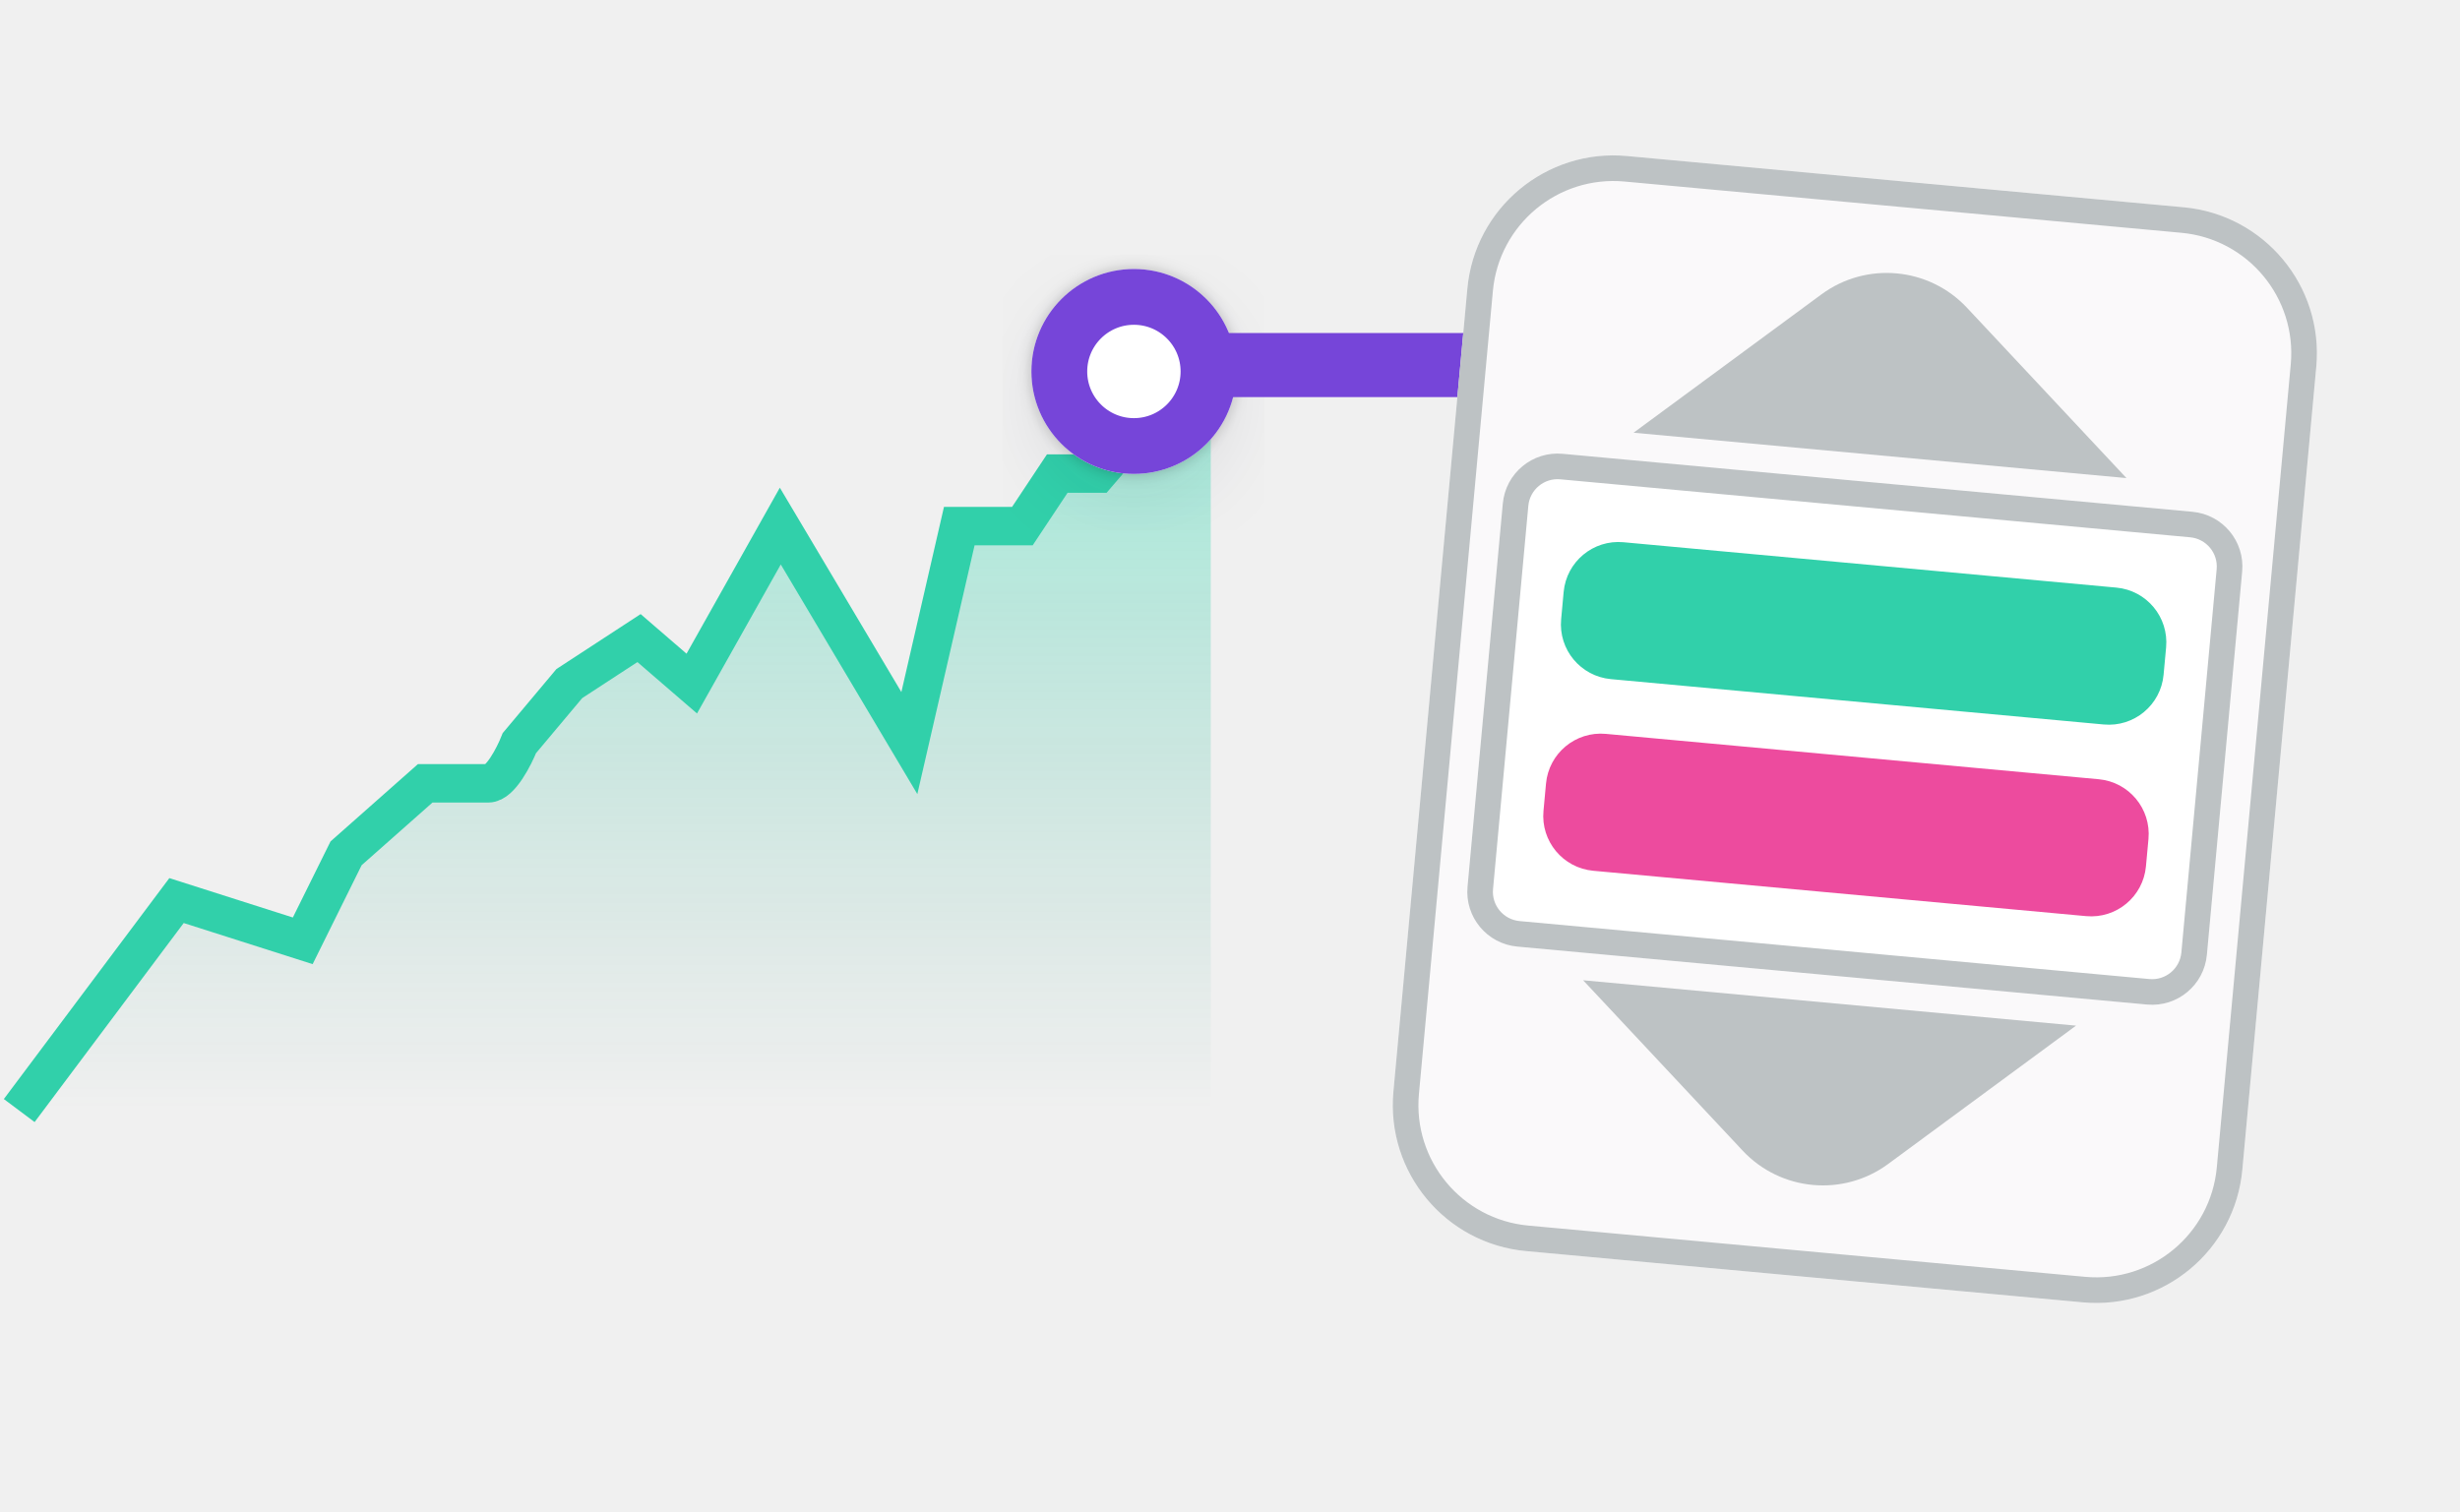
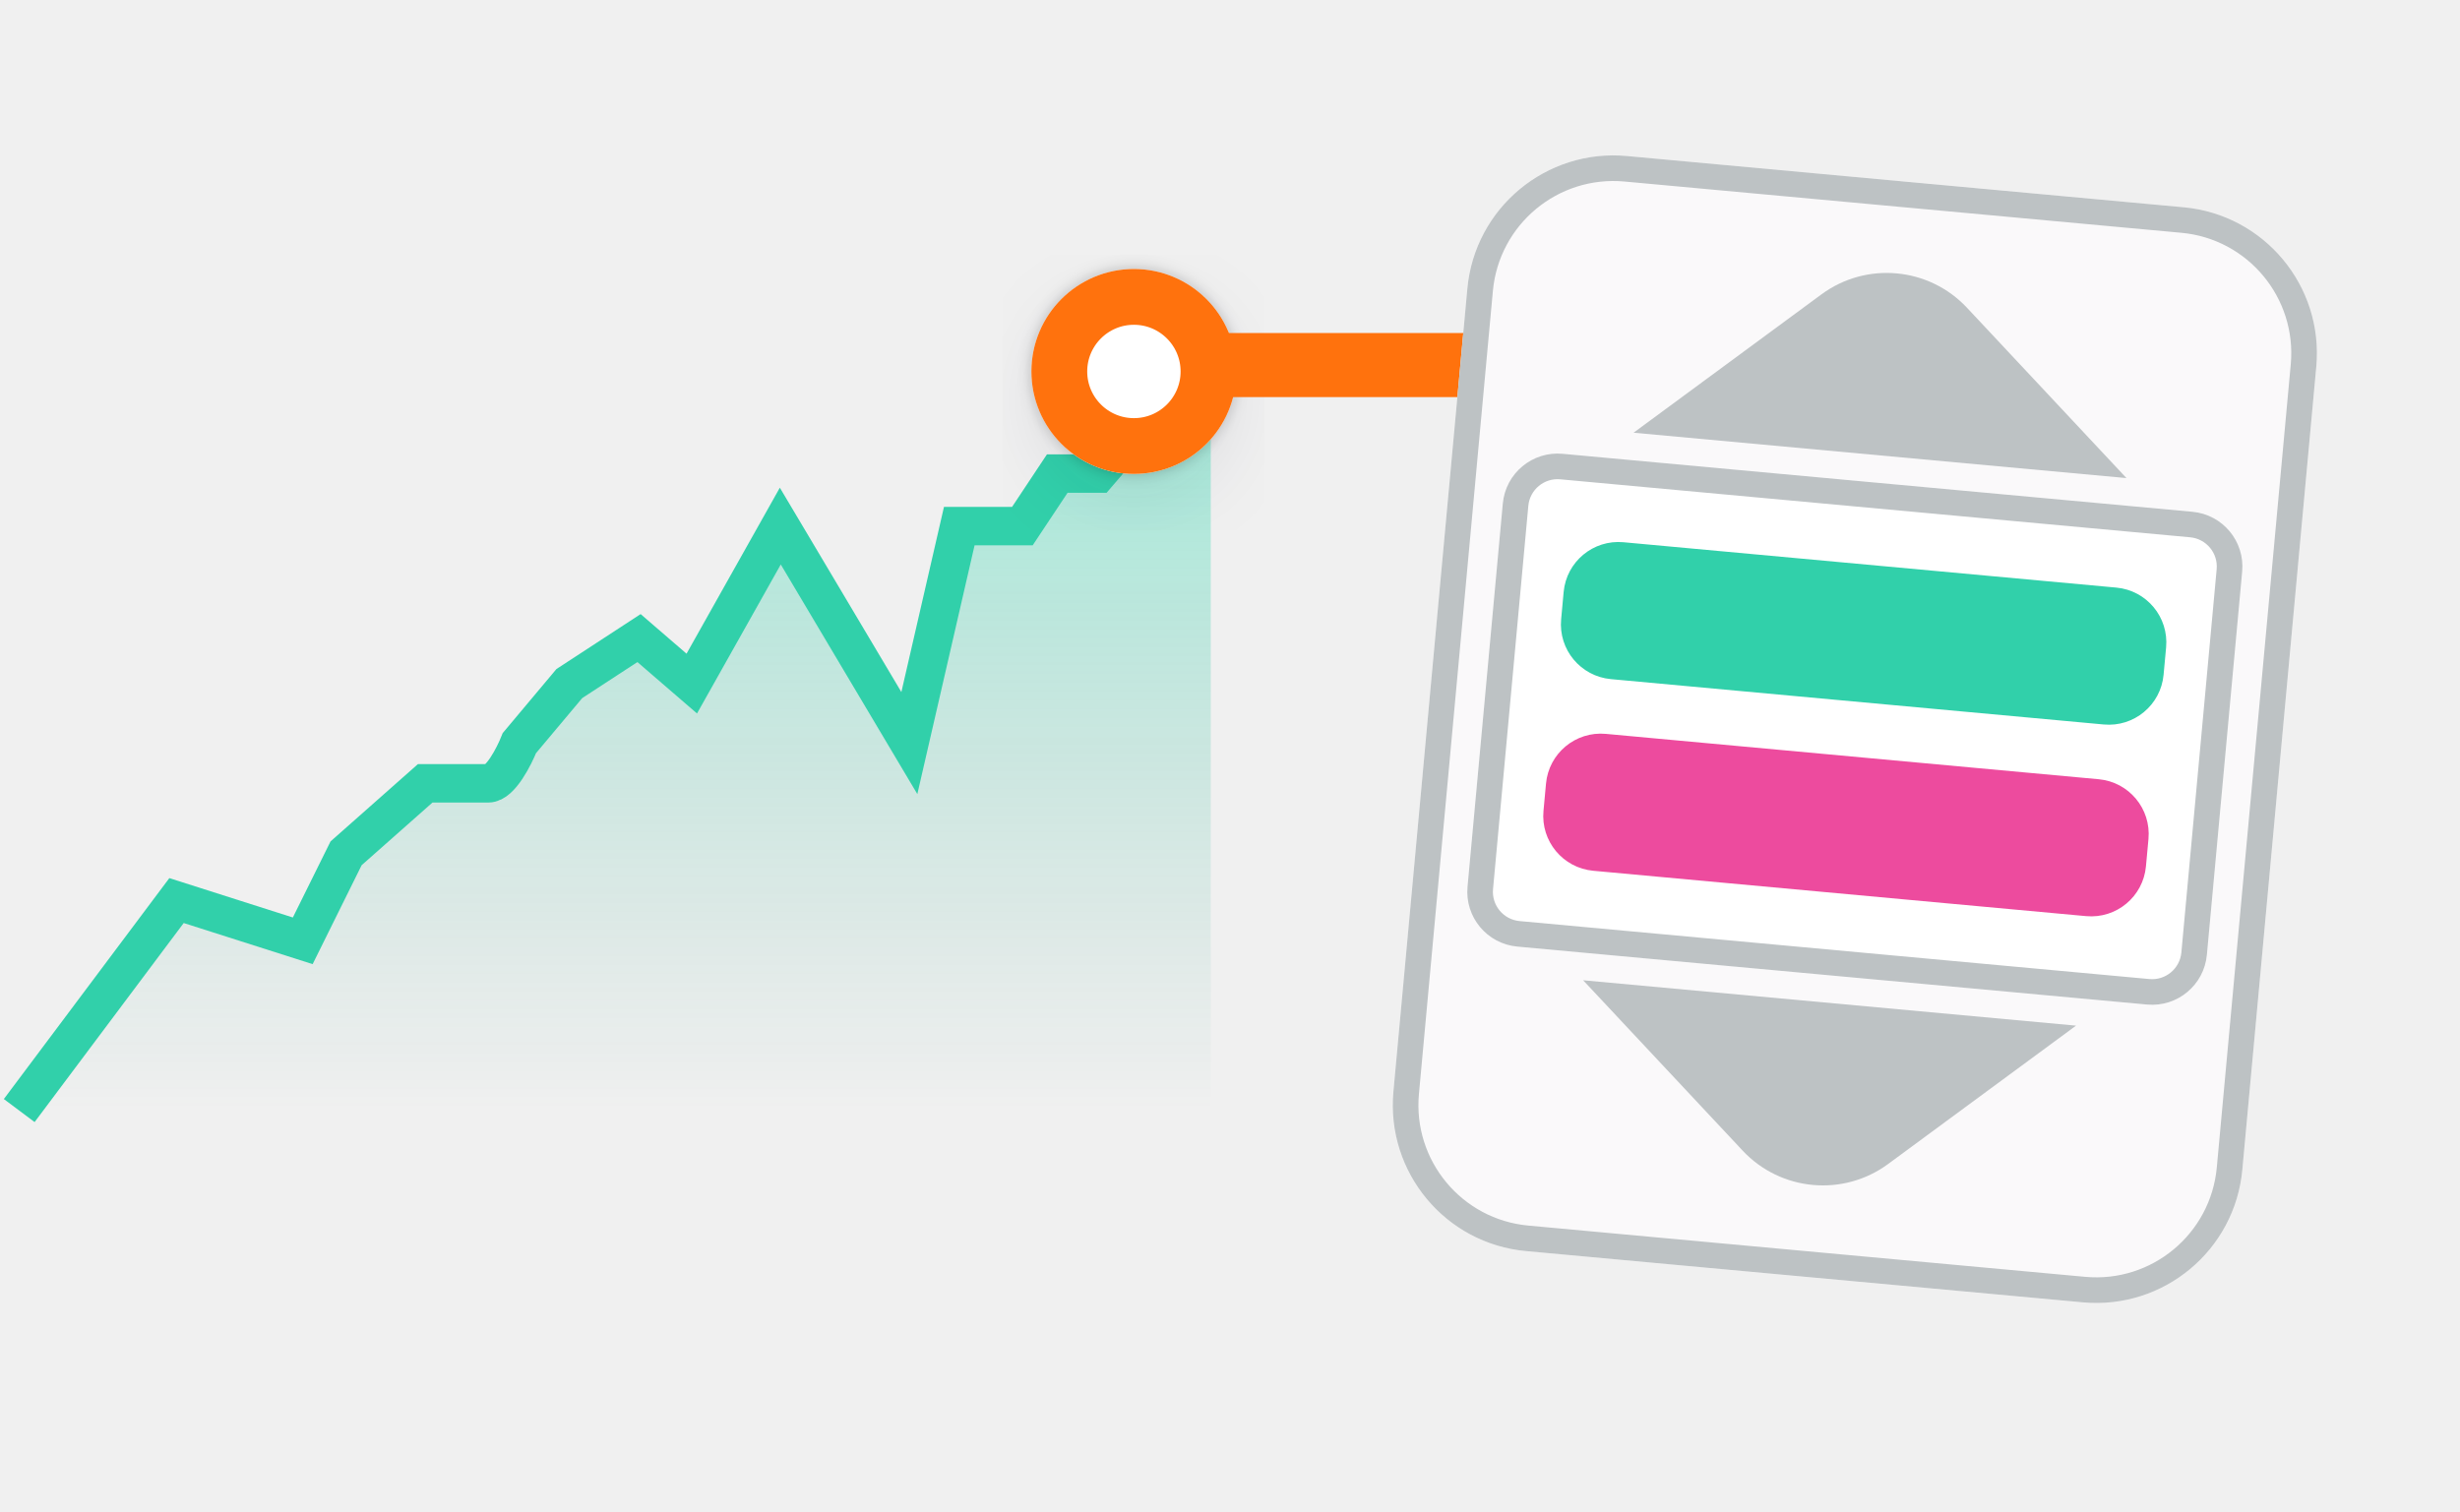
<svg xmlns="http://www.w3.org/2000/svg" width="192" height="118" fill="none" viewBox="0 0 192 118">
  <path fill="url(#paint0_linear_1286_30581)" d="M13.777 70.307L1.5 86.701H94.5V27L91.559 30.142L85.678 36.973H82.517L79.796 41.071H76.856H74.871L70.974 58.012L60.902 41.071L53.992 53.367L49.875 49.815L44.434 53.367L40.538 58.012C40.121 59.059 39.053 61.154 38.112 61.154H35.612H33.186L27.011 66.618L23.629 73.449L13.777 70.307Z" />
  <path stroke="#31D0AA" stroke-width="3" d="M1.5 86.701L13.777 70.307L23.629 73.449L27.011 66.618L33.186 61.154H35.612C36.053 61.154 37.171 61.154 38.112 61.154C39.053 61.154 40.121 59.059 40.538 58.012L44.434 53.367L49.875 49.815L53.992 53.367L60.902 41.071L70.974 58.012L74.871 41.071H76.856H79.796L82.517 36.973H85.678L91.559 30.142L94.5 27" />
  <g filter="url(#filter0_dd_1286_30581)">
    <ellipse cx="88.5" cy="29" fill="#fff" rx="8" ry="8" />
-     <path stroke="#7645D9" stroke-width="4.356" d="M94.322 29C94.322 32.215 91.715 34.822 88.5 34.822C85.285 34.822 82.678 32.215 82.678 29C82.678 25.785 85.285 23.178 88.5 23.178C91.715 23.178 94.322 25.785 94.322 29Z" />
+     <path stroke="#FF720D" stroke-width="4.356" d="M94.322 29C94.322 32.215 91.715 34.822 88.5 34.822C85.285 34.822 82.678 32.215 82.678 29C82.678 25.785 85.285 23.178 88.5 23.178C91.715 23.178 94.322 25.785 94.322 29Z" />
  </g>
-   <line x1="96" x2="115" y1="28.5" y2="28.5" stroke="#7645D9" stroke-linecap="round" stroke-width="5" />
+   <line x1="96" x2="115" y1="28.5" y2="28.5" stroke="#FF720D" stroke-linecap="round" stroke-width="5" />
  <path fill="#FAF9FA" d="M180.783 28.63C181.362 22.334 176.729 16.761 170.433 16.181L126.975 12.18C120.679 11.601 115.106 16.234 114.526 22.53L108.754 85.224C108.175 91.52 112.808 97.093 119.104 97.672L162.562 101.674C168.858 102.253 174.431 97.62 175.011 91.324L180.783 28.63Z" />
  <path fill="#BDC2C4" fill-rule="evenodd" d="M126.791 14.172L170.25 18.173C175.445 18.651 179.269 23.251 178.791 28.447L173.019 91.141C172.541 96.336 167.941 100.16 162.745 99.682L119.287 95.681C114.091 95.203 110.267 90.603 110.746 85.407L116.518 22.713C116.996 17.518 121.596 13.694 126.791 14.172ZM170.433 16.181C176.729 16.761 181.362 22.334 180.783 28.63L175.011 91.324C174.431 97.62 168.858 102.253 162.562 101.674L119.104 97.672C112.808 97.093 108.175 91.52 108.754 85.224L114.526 22.53C115.106 16.234 120.679 11.601 126.975 12.18L170.433 16.181Z" clip-rule="evenodd" />
  <path fill="#fff" d="M175 44.622C175.217 42.261 173.479 40.172 171.118 39.954L121.961 35.428C119.6 35.211 117.51 36.949 117.292 39.309L114.538 69.232C114.32 71.592 116.058 73.682 118.419 73.9L167.577 78.425C169.937 78.643 172.027 76.905 172.245 74.544L175 44.622Z" />
  <path fill="#BDC2C4" fill-rule="evenodd" d="M121.777 37.42L170.935 41.946C172.196 42.062 173.124 43.178 173.008 44.439L170.253 74.361C170.137 75.622 169.021 76.55 167.76 76.434L118.602 71.908C117.341 71.792 116.413 70.676 116.529 69.415L119.284 39.493C119.4 38.232 120.516 37.304 121.777 37.42ZM171.118 39.954C173.479 40.172 175.217 42.261 175 44.622L172.245 74.544C172.027 76.905 169.937 78.643 167.577 78.425L118.419 73.9C116.058 73.682 114.32 71.592 114.538 69.232L117.292 39.309C117.51 36.949 119.6 35.211 121.961 35.428L171.118 39.954Z" clip-rule="evenodd" />
  <path fill="#ED4B9E" d="M167.685 65.503C167.902 63.142 166.164 61.052 163.804 60.835L125.332 57.293C122.971 57.076 120.881 58.813 120.664 61.174L120.467 63.311C120.25 65.672 121.987 67.762 124.348 67.98L162.82 71.522C165.18 71.739 167.27 70.001 167.488 67.64L167.685 65.503Z" />
  <path fill="#31D0AA" d="M169.062 50.542C169.279 48.181 167.542 46.091 165.181 45.874L126.71 42.332C124.349 42.115 122.259 43.852 122.041 46.213L121.845 48.35C121.627 50.711 123.365 52.801 125.726 53.019L164.197 56.56C166.558 56.778 168.648 55.04 168.865 52.679L169.062 50.542Z" />
  <path fill="#BDC2C4" d="M165.968 37.324L153.522 24.027C150.548 20.849 145.666 20.4 142.162 22.981L127.497 33.782L165.968 37.324Z" />
  <path fill="#BDC2C4" d="M162.033 80.071L147.367 90.872C143.863 93.453 138.982 93.004 136.008 89.826L123.561 76.529L162.033 80.071Z" />
  <defs>
    <filter id="filter0_dd_1286_30581" width="20.356" height="21.445" x="78.322" y="19.911" color-interpolation-filters="sRGB" filterUnits="userSpaceOnUse">
      <feFlood flood-opacity="0" result="BackgroundImageFix" />
      <feColorMatrix in="SourceAlpha" result="hardAlpha" type="matrix" values="0 0 0 0 0 0 0 0 0 0 0 0 0 0 0 0 0 0 127 0" />
      <feMorphology in="SourceAlpha" operator="erode" radius="4.356" result="effect1_dropShadow_1286_30581" />
      <feOffset dy="2.178" />
      <feGaussianBlur stdDeviation="3.267" />
      <feColorMatrix type="matrix" values="0 0 0 0 0.055 0 0 0 0 0.055 0 0 0 0 0.173 0 0 0 0.1 0" />
      <feBlend in2="BackgroundImageFix" mode="normal" result="effect1_dropShadow_1286_30581" />
      <feColorMatrix in="SourceAlpha" result="hardAlpha" type="matrix" values="0 0 0 0 0 0 0 0 0 0 0 0 0 0 0 0 0 0 127 0" />
      <feOffset />
      <feGaussianBlur stdDeviation=".544" />
      <feColorMatrix type="matrix" values="0 0 0 0 0 0 0 0 0 0 0 0 0 0 0 0 0 0 0.2 0" />
      <feBlend in2="effect1_dropShadow_1286_30581" mode="normal" result="effect2_dropShadow_1286_30581" />
      <feBlend in="SourceGraphic" in2="effect2_dropShadow_1286_30581" mode="normal" result="shape" />
    </filter>
    <linearGradient id="paint0_linear_1286_30581" x1="48" x2="48" y1="27" y2="86.701" gradientUnits="userSpaceOnUse">
      <stop stop-color="#00E7B0" stop-opacity=".34" />
      <stop offset="1" stop-color="#0C8B6C" stop-opacity="0" />
    </linearGradient>
  </defs>
</svg>
